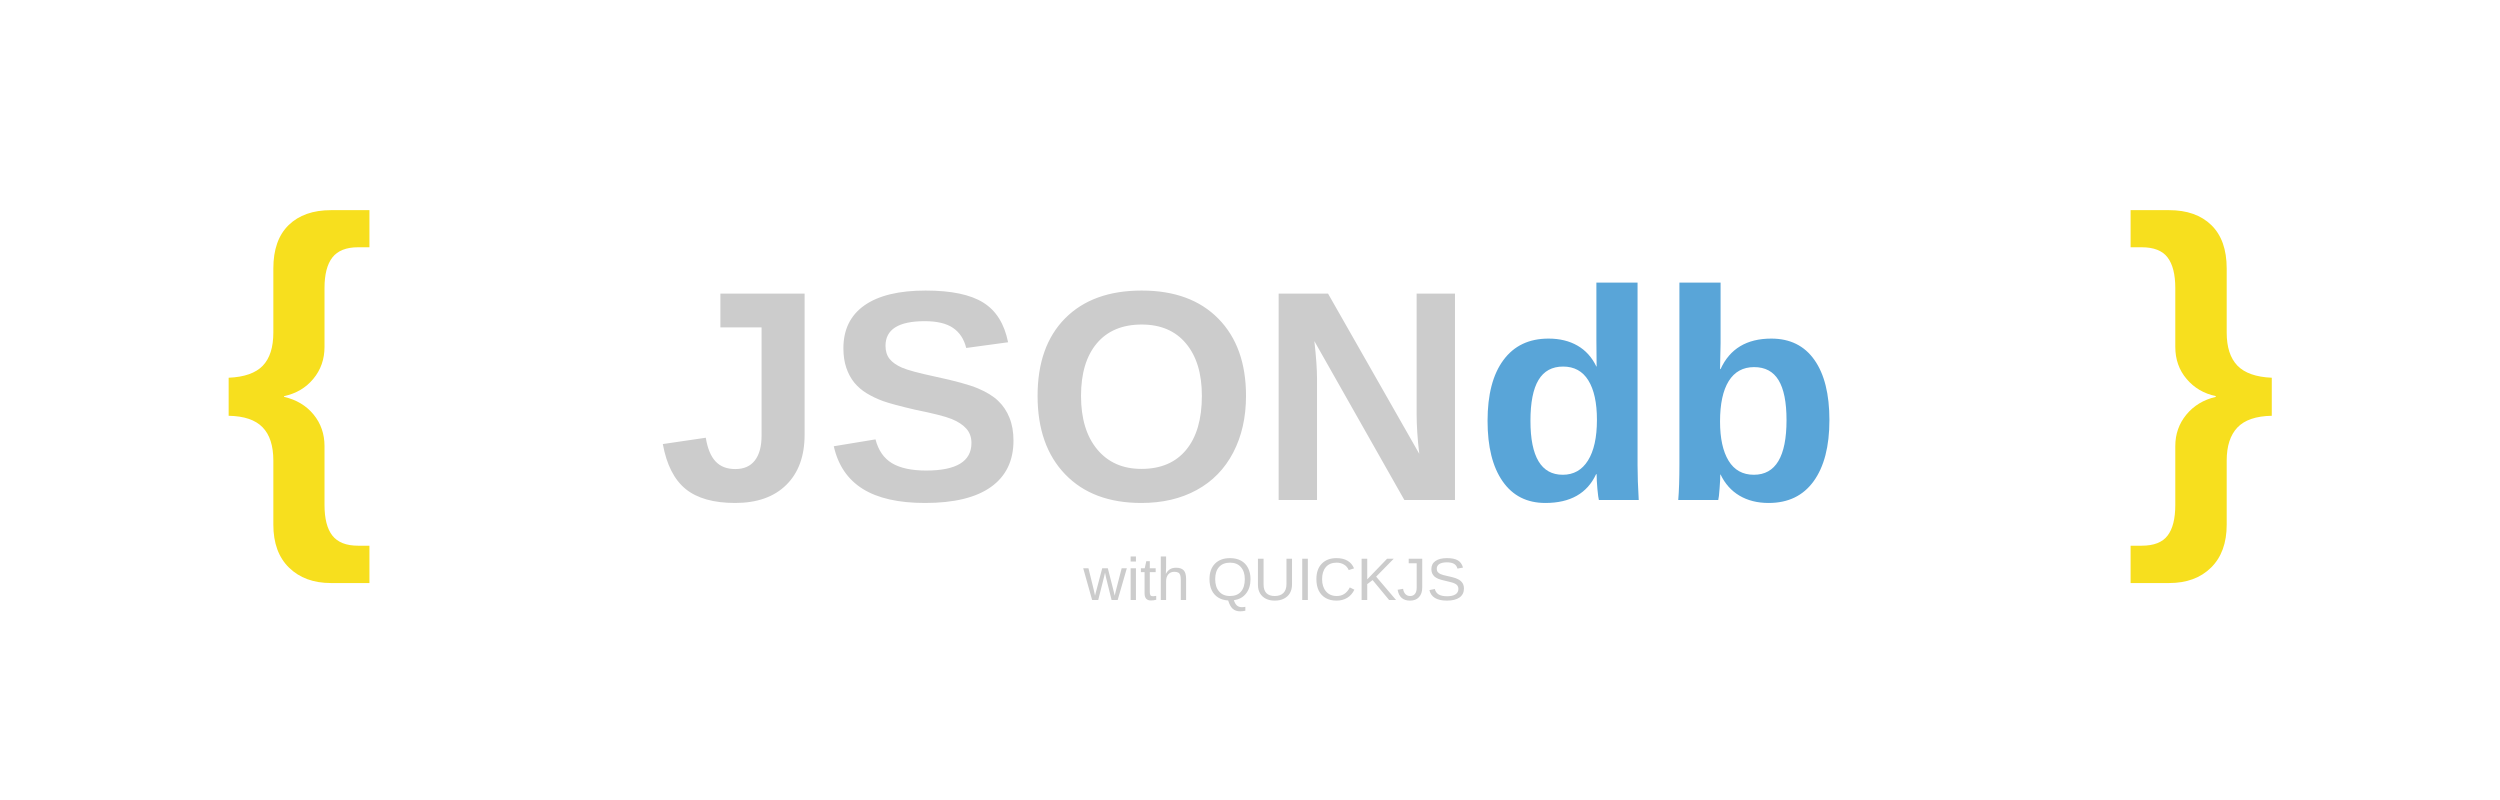
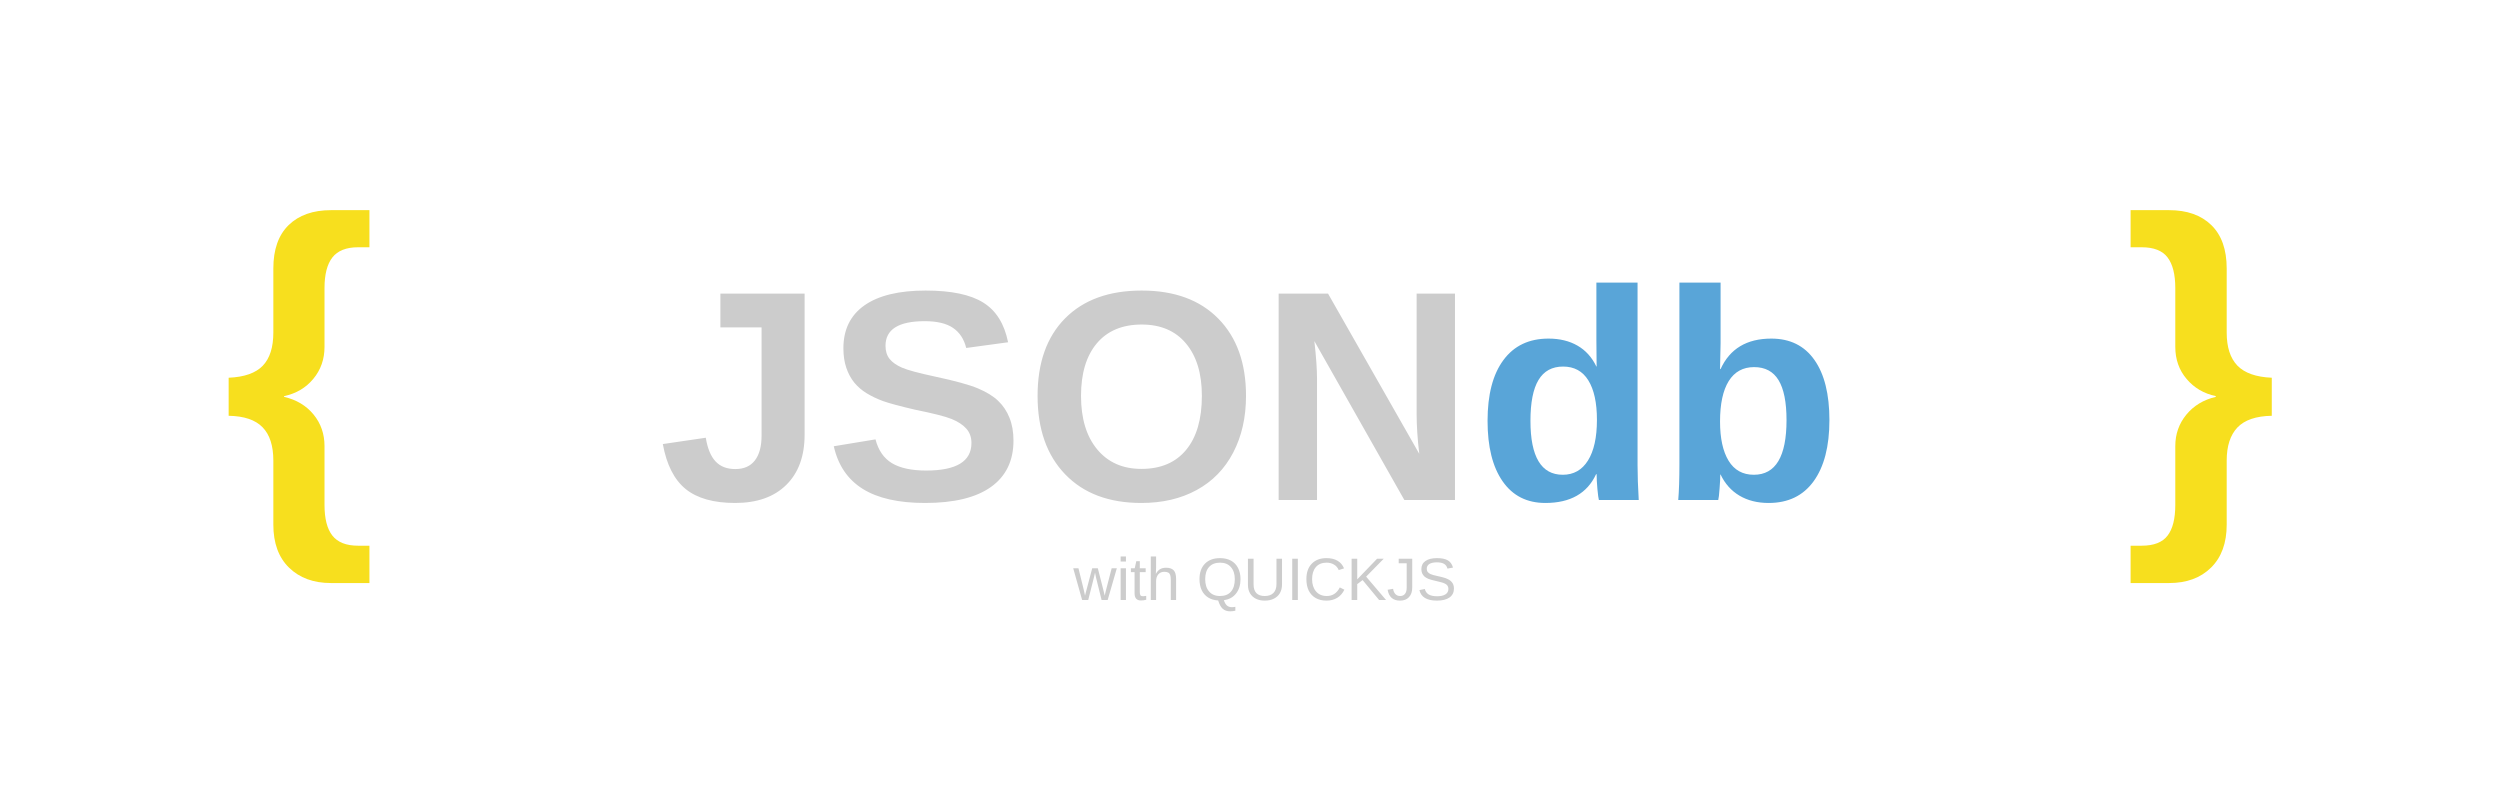
<svg xmlns="http://www.w3.org/2000/svg" width="500" height="160" viewBox="0 0 500 160" version="1.1">
  <rect width="500" height="160" fill="none" />
  <text x="250" y="100" font-family="Arial, sans-serif" font-size="60" font-weight="bold" text-anchor="middle" fill="#CCCCCC">JSON<tspan fill="#59A5D8">db</tspan>
  </text>
  <text x="60" y="100" font-family="Arial, sans-serif" font-size="80" font-weight="bold" text-anchor="middle" fill="#F7DF1E">{</text>
  <text x="440" y="100" font-family="Arial, sans-serif" font-size="80" font-weight="bold" text-anchor="middle" fill="#F7DF1E">}</text>
  <g font-family="Arial, sans-serif" font-size="12" font-weight="300" fill="#CCCCCC">
-     <text x="255" y="120" text-anchor="middle">with QUICKJS</text>
+     <text x="253" y="120" text-anchor="middle">with QUICKJS</text>
  </g>
</svg>
